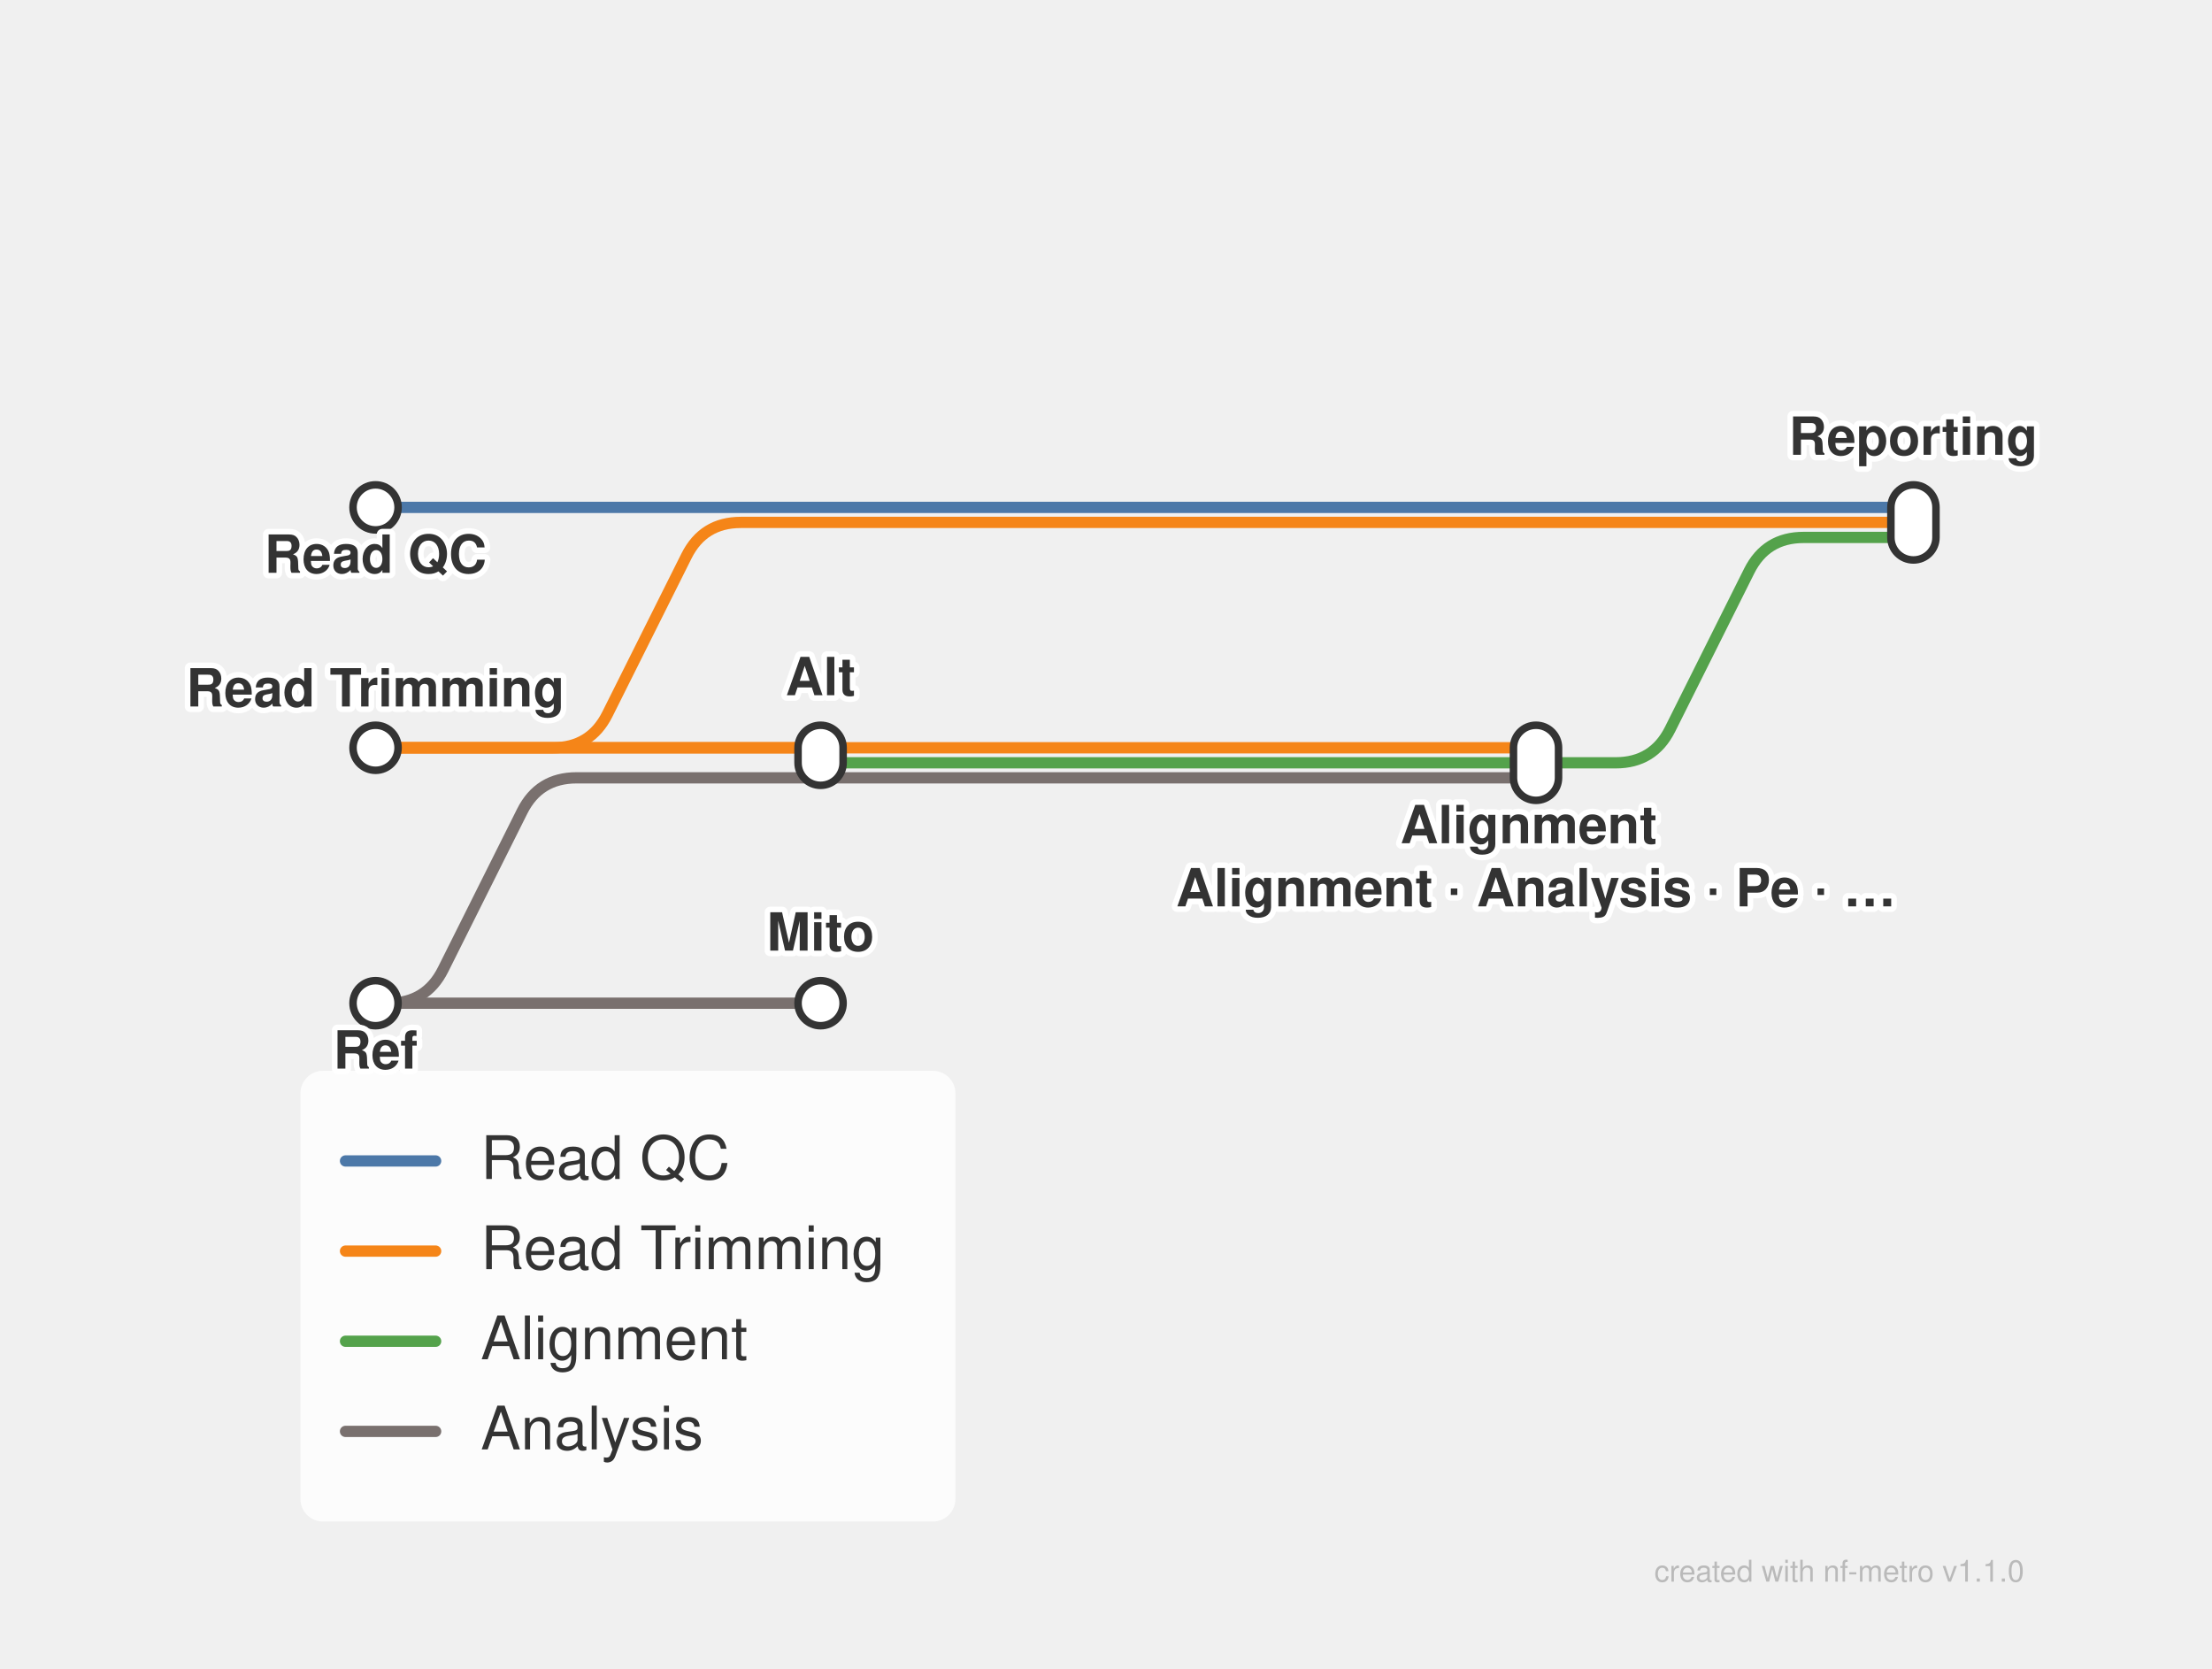
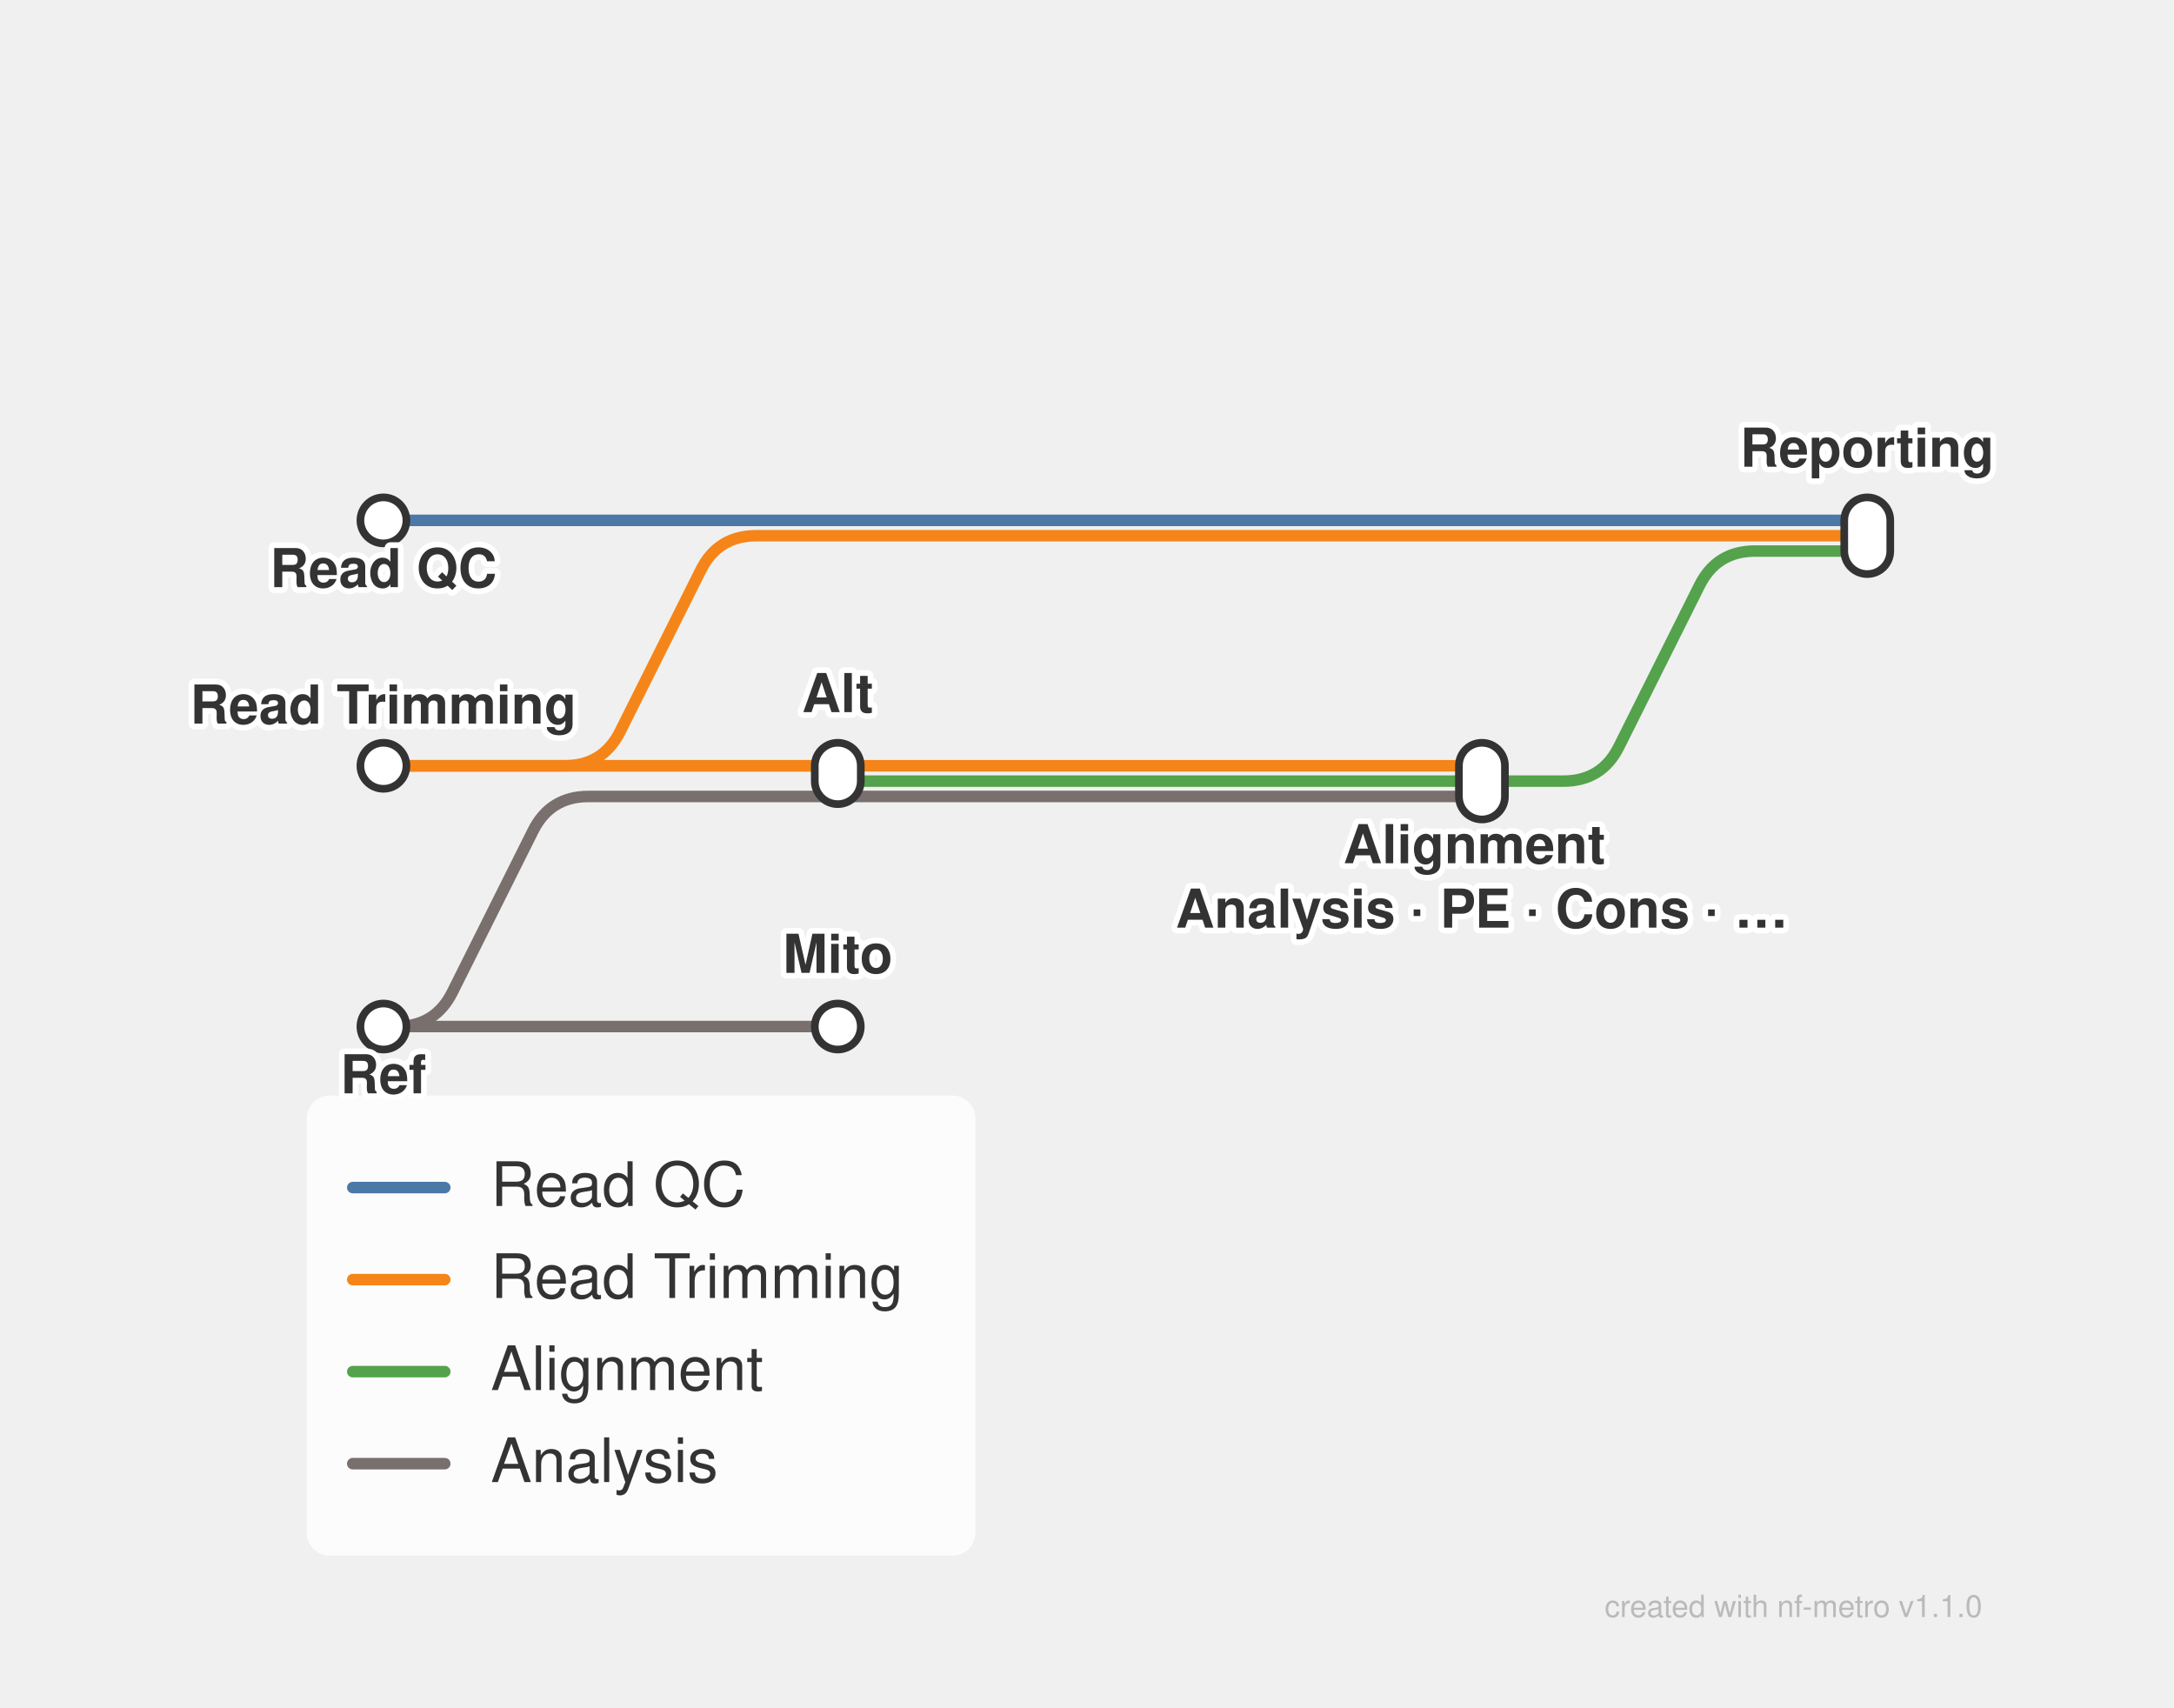
- <svg xmlns="http://www.w3.org/2000/svg" width="549" height="414" viewBox="-20 0 589 414">
+ <svg xmlns="http://www.w3.org/2000/svg" width="527" height="414" viewBox="-20 0 567 414">
  <defs>
</defs>
  <style>.nf-metro-title { fill: var(--nfm-map-title-color, #111111); }
.nf-metro-station-label { fill: var(--nfm-map-label-color, #333333); }
.nf-metro-section-box { fill: var(--nfm-map-section-fill, #ededed); stroke: var(--nfm-map-section-stroke, #e6e6e6); }
.nf-metro-section-label { fill: var(--nfm-map-section-label-color, #666666); }
.nf-metro-group-label { fill: var(--nfm-map-section-label-color, #666666); }
.nf-metro-group-underline { stroke: var(--nfm-map-section-label-color, #666666); }
.nf-metro-legend-bg { fill: var(--nfm-map-legend-bg, rgba(255, 255, 255, 0.8)); }
.nf-metro-legend-text { fill: var(--nfm-map-legend-text-color, #333333); }
.nf-metro-marker-stroke { stroke: var(--nfm-map-marker-stroke, #333333); }
.nf-metro-label-halo { fill: var(--nfm-map-bg, #ffffff); stroke: var(--nfm-map-bg, #ffffff); }</style>
  <style>@media (prefers-color-scheme: dark) {
    .nf-metro-section-label { fill: #d0d0d0; }
    .nf-metro-section-num-circle { fill: #777777; }
    .nf-metro-title { fill: #ffffff; }
}
</style>
-   <path d="M80.0,252.0 L83.5,252.0 Q93.5,252.0,97.972,243.056 L119.028,200.944 Q123.5,192.0,133.5,192.0 L389.0,192.0" stroke="#79706E" stroke-width="3.0" fill="none" stroke-linecap="round" stroke-linejoin="round" class="metro-line-generic" data-line-id="generic" />
+   <path d="M80.0,252.0 L83.5,252.0 Q93.5,252.0,97.972,243.056 L119.028,200.944 Q123.5,192.0,133.5,192.0 L366.5,192.0" stroke="#79706E" stroke-width="3.0" fill="none" stroke-linecap="round" stroke-linejoin="round" class="metro-line-generic" data-line-id="generic" />
  <path d="M80.0,252.0 L198.5,252.0" stroke="#79706E" stroke-width="3.0" stroke-linecap="round" class="metro-line-generic" data-line-id="generic" />
-   <path d="M389.0,188.0 L410.236,188.0 Q420.236,188.0,424.708,179.056 L445.764,136.944 Q450.236,128.0,460.236,128.0 L489.5,128.0" stroke="#54A24B" stroke-width="3.0" fill="none" stroke-linecap="round" stroke-linejoin="round" class="metro-line-align" data-line-id="align" />
-   <path d="M198.5,188.0 L389.0,188.0" stroke="#54A24B" stroke-width="3.0" stroke-linecap="round" class="metro-line-align" data-line-id="align" />
-   <path d="M80.0,184.0 L389.0,184.0" stroke="#F58518" stroke-width="3.0" stroke-linecap="round" class="metro-line-trim" data-line-id="trim" />
+   <path d="M366.5,188.0 L387.736,188.0 Q397.736,188.0,402.208,179.056 L423.264,136.944 Q427.736,128.0,437.736,128.0 L467.0,128.0" stroke="#54A24B" stroke-width="3.0" fill="none" stroke-linecap="round" stroke-linejoin="round" class="metro-line-align" data-line-id="align" />
+   <path d="M198.5,188.0 L366.5,188.0" stroke="#54A24B" stroke-width="3.0" stroke-linecap="round" class="metro-line-align" data-line-id="align" />
+   <path d="M80.0,184.0 L366.5,184.0" stroke="#F58518" stroke-width="3.0" stroke-linecap="round" class="metro-line-trim" data-line-id="trim" />
  <path d="M80.0,184.0 L198.5,184.0" stroke="#F58518" stroke-width="3.0" stroke-linecap="round" class="metro-line-trim" data-line-id="trim" />
-   <path d="M80.0,184.0 L127.264,184.0 Q137.264,184.0,141.736,175.056 L162.792,132.944 Q167.264,124.0,177.264,124.0 L489.5,124.0" stroke="#F58518" stroke-width="3.0" fill="none" stroke-linecap="round" stroke-linejoin="round" class="metro-line-trim" data-line-id="trim" />
-   <path d="M80.0,120.0 L489.5,120.0" stroke="#4C78A8" stroke-width="3.0" stroke-linecap="round" class="metro-line-qc" data-line-id="qc" />
+   <path d="M80.0,184.0 L127.264,184.0 Q137.264,184.0,141.736,175.056 L162.792,132.944 Q167.264,124.0,177.264,124.0 L467.0,124.0" stroke="#F58518" stroke-width="3.0" fill="none" stroke-linecap="round" stroke-linejoin="round" class="metro-line-trim" data-line-id="trim" />
+   <path d="M80.0,120.0 L467.0,120.0" stroke="#4C78A8" stroke-width="3.0" stroke-linecap="round" class="metro-line-qc" data-line-id="qc" />
  <g class="nf-metro-station-group" data-node-id="g_qc_qc" data-node-cx="80.0" data-node-cy="120.0" data-node-r="6.0" data-node-groups="qc" data-node-w="12.0" data-node-h="12.0" data-node-rx="6.0">
    <rect x="74.0" y="114.0" width="12.0" height="12.0" rx="6.0" ry="6.0" fill="#ffffff" stroke="#333333" stroke-width="2.0" class="nf-metro-station" data-station-id="g_qc_qc" data-station-lines="qc" data-station-label="Read QC" />
  </g>
  <g class="nf-metro-station-group" data-node-id="g_trim_trim" data-node-cx="80.0" data-node-cy="184.0" data-node-r="6.0" data-node-groups="trim" data-node-w="12.0" data-node-h="12.0" data-node-rx="6.0">
    <rect x="74.0" y="178.0" width="12.0" height="12.0" rx="6.0" ry="6.0" fill="#ffffff" stroke="#333333" stroke-width="2.0" class="nf-metro-station" data-station-id="g_trim_trim" data-station-lines="trim" data-station-label="Read Trimming" />
  </g>
  <g class="nf-metro-station-group" data-node-id="g_alt_align" data-node-cx="198.5" data-node-cy="186.0" data-node-r="6.0" data-node-groups="align,trim" data-node-w="12.0" data-node-h="16.0" data-node-rx="6.0">
    <rect x="192.5" y="178.0" width="12.0" height="16.0" rx="6.0" ry="6.0" fill="#ffffff" stroke="#333333" stroke-width="2.0" class="nf-metro-station" data-station-id="g_alt_align" data-station-lines="align,trim" data-station-label="Alt" />
  </g>
  <g class="nf-metro-station-group" data-node-id="g_ref_align" data-node-cx="80.0" data-node-cy="252.0" data-node-r="6.0" data-node-groups="generic" data-node-w="12.0" data-node-h="12.0" data-node-rx="6.0">
    <rect x="74.0" y="246.0" width="12.0" height="12.0" rx="6.0" ry="6.0" fill="#ffffff" stroke="#333333" stroke-width="2.0" class="nf-metro-station" data-station-id="g_ref_align" data-station-lines="generic" data-station-label="Ref" />
  </g>
-   <g class="nf-metro-station-group" data-node-id="g_align_generic_pe_cons_qce_align" data-node-cx="389.0" data-node-cy="188.0" data-node-r="6.0" data-node-groups="align,generic,trim" data-node-w="12.0" data-node-h="20.0" data-node-rx="6.0">
-     <rect x="383.0" y="178.0" width="12.0" height="20.0" rx="6.0" ry="6.0" fill="#ffffff" stroke="#333333" stroke-width="2.0" class="nf-metro-station" data-station-id="g_align_generic_pe_cons_qce_align" data-station-lines="align,generic,trim" data-station-label="Alignment Alignment · Analysis · Pe · …" />
+   <g class="nf-metro-station-group" data-node-id="g_align_generic_pe_cons_qce_align" data-node-cx="366.5" data-node-cy="188.0" data-node-r="6.0" data-node-groups="align,generic,trim" data-node-w="12.0" data-node-h="20.0" data-node-rx="6.0">
+     <rect x="360.5" y="178.0" width="12.0" height="20.0" rx="6.0" ry="6.0" fill="#ffffff" stroke="#333333" stroke-width="2.0" class="nf-metro-station" data-station-id="g_align_generic_pe_cons_qce_align" data-station-lines="align,generic,trim" data-station-label="Alignment Analysis · PE · Cons · …" />
  </g>
-   <g class="nf-metro-station-group" data-node-id="g_report_generic" data-node-cx="489.5" data-node-cy="124.0" data-node-r="6.0" data-node-groups="align,qc,trim" data-node-w="12.0" data-node-h="20.0" data-node-rx="6.0">
-     <rect x="483.5" y="114.0" width="12.0" height="20.0" rx="6.0" ry="6.0" fill="#ffffff" stroke="#333333" stroke-width="2.0" class="nf-metro-station" data-station-id="g_report_generic" data-station-lines="align,qc,trim" data-station-label="Reporting" />
+   <g class="nf-metro-station-group" data-node-id="g_report_generic" data-node-cx="467.0" data-node-cy="124.0" data-node-r="6.0" data-node-groups="align,qc,trim" data-node-w="12.0" data-node-h="20.0" data-node-rx="6.0">
+     <rect x="461.0" y="114.0" width="12.0" height="20.0" rx="6.0" ry="6.0" fill="#ffffff" stroke="#333333" stroke-width="2.0" class="nf-metro-station" data-station-id="g_report_generic" data-station-lines="align,qc,trim" data-station-label="Reporting" />
  </g>
  <g class="nf-metro-station-group" data-node-id="g_mito_generic" data-node-cx="198.5" data-node-cy="252.0" data-node-r="6.0" data-node-groups="generic" data-node-w="12.0" data-node-h="12.0" data-node-rx="6.0">
    <rect x="192.5" y="246.0" width="12.0" height="12.0" rx="6.0" ry="6.0" fill="#ffffff" stroke="#333333" stroke-width="2.0" class="nf-metro-station" data-station-id="g_mito_generic" data-station-lines="generic" data-station-label="Mito" />
  </g>
  <text x="80.0" y="131.0" font-size="14.0" fill="#ffffff" stroke="#ffffff" stroke-width="3.0" stroke-linejoin="round" font-family="'Helvetica Neue', Helvetica, Arial, sans-serif" font-weight="bold" aria-hidden="true" class="nf-metro-label-halo" text-anchor="middle" dominant-baseline="hanging">Read QC</text>
  <text x="80.0" y="131.0" font-size="14.0" fill="#333333" font-family="'Helvetica Neue', Helvetica, Arial, sans-serif" font-weight="bold" text-anchor="middle" dominant-baseline="hanging" data-station-id="g_qc_qc" class="nf-metro-station-label">Read QC</text>
  <text x="80.0" y="173.0" font-size="14.0" fill="#ffffff" stroke="#ffffff" stroke-width="3.0" stroke-linejoin="round" font-family="'Helvetica Neue', Helvetica, Arial, sans-serif" font-weight="bold" aria-hidden="true" class="nf-metro-label-halo" text-anchor="middle" dominant-baseline="auto">Read Trimming</text>
  <text x="80.0" y="173.0" font-size="14.0" fill="#333333" font-family="'Helvetica Neue', Helvetica, Arial, sans-serif" font-weight="bold" text-anchor="middle" dominant-baseline="auto" data-station-id="g_trim_trim" class="nf-metro-station-label">Read Trimming</text>
  <text x="80.0" y="263.0" font-size="14.0" fill="#ffffff" stroke="#ffffff" stroke-width="3.0" stroke-linejoin="round" font-family="'Helvetica Neue', Helvetica, Arial, sans-serif" font-weight="bold" aria-hidden="true" class="nf-metro-label-halo" text-anchor="middle" dominant-baseline="hanging">Ref</text>
  <text x="80.0" y="263.0" font-size="14.0" fill="#333333" font-family="'Helvetica Neue', Helvetica, Arial, sans-serif" font-weight="bold" text-anchor="middle" dominant-baseline="hanging" data-station-id="g_ref_align" class="nf-metro-station-label">Ref</text>
  <text x="198.5" y="170.0" font-size="14.0" fill="#ffffff" stroke="#ffffff" stroke-width="3.0" stroke-linejoin="round" font-family="'Helvetica Neue', Helvetica, Arial, sans-serif" font-weight="bold" aria-hidden="true" class="nf-metro-label-halo" text-anchor="middle" dominant-baseline="auto">Alt</text>
  <text x="198.5" y="170.0" font-size="14.0" fill="#333333" font-family="'Helvetica Neue', Helvetica, Arial, sans-serif" font-weight="bold" text-anchor="middle" dominant-baseline="auto" data-station-id="g_alt_align" class="nf-metro-station-label">Alt</text>
  <text x="198.5" y="238.0" font-size="14.0" fill="#ffffff" stroke="#ffffff" stroke-width="3.0" stroke-linejoin="round" font-family="'Helvetica Neue', Helvetica, Arial, sans-serif" font-weight="bold" aria-hidden="true" class="nf-metro-label-halo" text-anchor="middle" dominant-baseline="auto">Mito</text>
  <text x="198.5" y="238.0" font-size="14.0" fill="#333333" font-family="'Helvetica Neue', Helvetica, Arial, sans-serif" font-weight="bold" text-anchor="middle" dominant-baseline="auto" data-station-id="g_mito_generic" class="nf-metro-station-label">Mito</text>
-   <text x="389.0" y="203.0" font-size="14.0" fill="#ffffff" stroke="#ffffff" stroke-width="3.0" stroke-linejoin="round" font-family="'Helvetica Neue', Helvetica, Arial, sans-serif" font-weight="bold" aria-hidden="true" class="nf-metro-label-halo" text-anchor="middle" dominant-baseline="hanging">
-     <tspan x="389.0" dy="0em">Alignment</tspan>
-     <tspan x="389.0" dy="1.2em">Alignment · Analysis · Pe · …</tspan>
+   <text x="366.5" y="203.0" font-size="14.0" fill="#ffffff" stroke="#ffffff" stroke-width="3.0" stroke-linejoin="round" font-family="'Helvetica Neue', Helvetica, Arial, sans-serif" font-weight="bold" aria-hidden="true" class="nf-metro-label-halo" text-anchor="middle" dominant-baseline="hanging">
+     <tspan x="366.5" dy="0em">Alignment</tspan>
+     <tspan x="366.5" dy="1.2em">Analysis · PE · Cons · …</tspan>
  </text>
-   <text x="389.0" y="203.0" font-size="14.0" fill="#333333" font-family="'Helvetica Neue', Helvetica, Arial, sans-serif" font-weight="bold" text-anchor="middle" dominant-baseline="hanging" data-station-id="g_align_generic_pe_cons_qce_align" class="nf-metro-station-label">
-     <tspan x="389.0" dy="0em">Alignment</tspan>
-     <tspan x="389.0" dy="1.2em">Alignment · Analysis · Pe · …</tspan>
+   <text x="366.5" y="203.0" font-size="14.0" fill="#333333" font-family="'Helvetica Neue', Helvetica, Arial, sans-serif" font-weight="bold" text-anchor="middle" dominant-baseline="hanging" data-station-id="g_align_generic_pe_cons_qce_align" class="nf-metro-station-label">
+     <tspan x="366.5" dy="0em">Alignment</tspan>
+     <tspan x="366.5" dy="1.2em">Analysis · PE · Cons · …</tspan>
  </text>
-   <text x="489.5" y="106.0" font-size="14.0" fill="#ffffff" stroke="#ffffff" stroke-width="3.0" stroke-linejoin="round" font-family="'Helvetica Neue', Helvetica, Arial, sans-serif" font-weight="bold" aria-hidden="true" class="nf-metro-label-halo" text-anchor="middle" dominant-baseline="auto">Reporting</text>
-   <text x="489.5" y="106.0" font-size="14.0" fill="#333333" font-family="'Helvetica Neue', Helvetica, Arial, sans-serif" font-weight="bold" text-anchor="middle" dominant-baseline="auto" data-station-id="g_report_generic" class="nf-metro-station-label">Reporting</text>
+   <text x="467.0" y="106.0" font-size="14.0" fill="#ffffff" stroke="#ffffff" stroke-width="3.0" stroke-linejoin="round" font-family="'Helvetica Neue', Helvetica, Arial, sans-serif" font-weight="bold" aria-hidden="true" class="nf-metro-label-halo" text-anchor="middle" dominant-baseline="auto">Reporting</text>
+   <text x="467.0" y="106.0" font-size="14.0" fill="#333333" font-family="'Helvetica Neue', Helvetica, Arial, sans-serif" font-weight="bold" text-anchor="middle" dominant-baseline="auto" data-station-id="g_report_generic" class="nf-metro-station-label">Reporting</text>
  <rect x="60.0" y="270.0" width="174.4" height="120.0" rx="6" ry="6" fill="rgba(255, 255, 255, 0.8)" class="nf-metro-legend-bg" />
  <path d="M72.0,294.0 L96.0,294.0" stroke="#4C78A8" stroke-width="3.0" stroke-linecap="round" />
  <text x="108.0" y="294.0" font-size="16.0" fill="#333333" font-family="'Helvetica Neue', Helvetica, Arial, sans-serif" dy="0.3em" class="nf-metro-legend-text">Read QC</text>
  <path d="M72.0,318.0 L96.0,318.0" stroke="#F58518" stroke-width="3.0" stroke-linecap="round" />
  <text x="108.0" y="318.0" font-size="16.0" fill="#333333" font-family="'Helvetica Neue', Helvetica, Arial, sans-serif" dy="0.3em" class="nf-metro-legend-text">Read Trimming</text>
  <path d="M72.0,342.0 L96.0,342.0" stroke="#54A24B" stroke-width="3.0" stroke-linecap="round" />
  <text x="108.0" y="342.0" font-size="16.0" fill="#333333" font-family="'Helvetica Neue', Helvetica, Arial, sans-serif" dy="0.3em" class="nf-metro-legend-text">Alignment</text>
  <path d="M72.0,366.0 L96.0,366.0" stroke="#79706E" stroke-width="3.0" stroke-linecap="round" />
  <text x="108.0" y="366.0" font-size="16.0" fill="#333333" font-family="'Helvetica Neue', Helvetica, Arial, sans-serif" dy="0.3em" class="nf-metro-legend-text">Analysis</text>
-   <text x="519.0" y="406.0" font-size="8" fill="rgba(150, 150, 150, 0.6)" font-family="'Helvetica Neue', Helvetica, Arial, sans-serif" text-anchor="end">created with nf-metro v1.1.0</text>
+   <text x="497.0" y="406.0" font-size="8" fill="rgba(150, 150, 150, 0.6)" font-family="'Helvetica Neue', Helvetica, Arial, sans-serif" text-anchor="end">created with nf-metro v1.1.0</text>
</svg>
